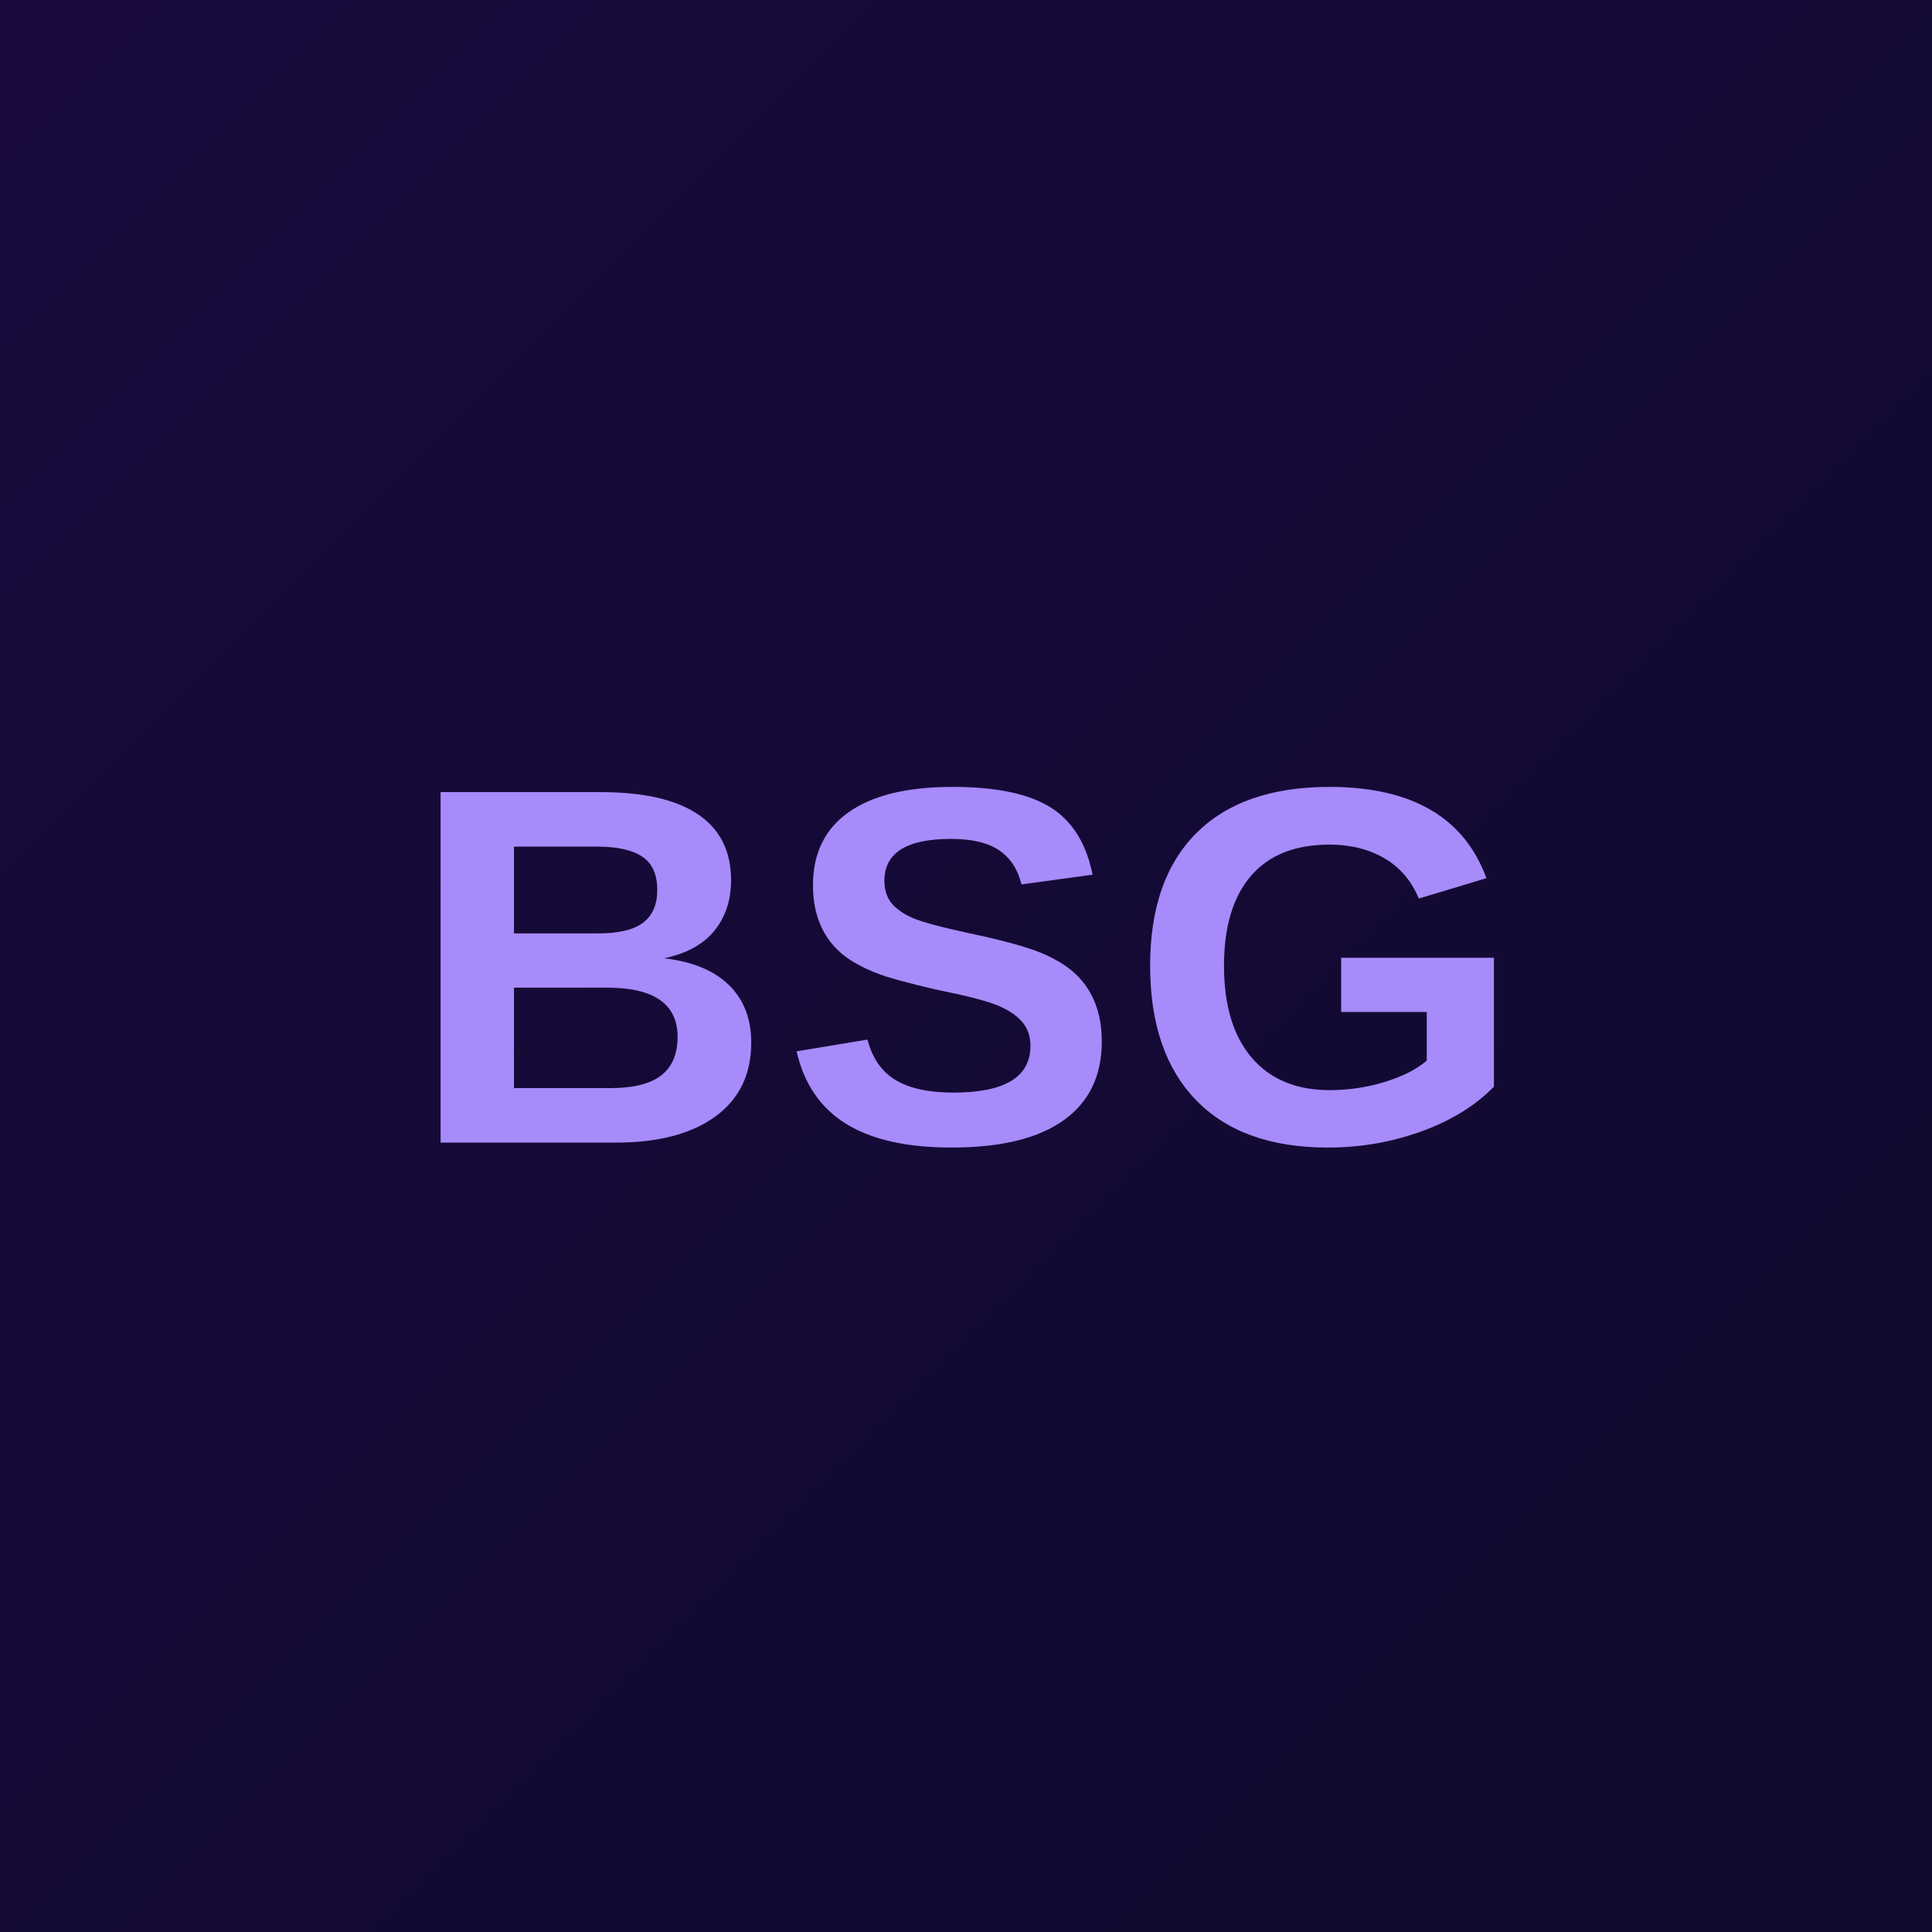
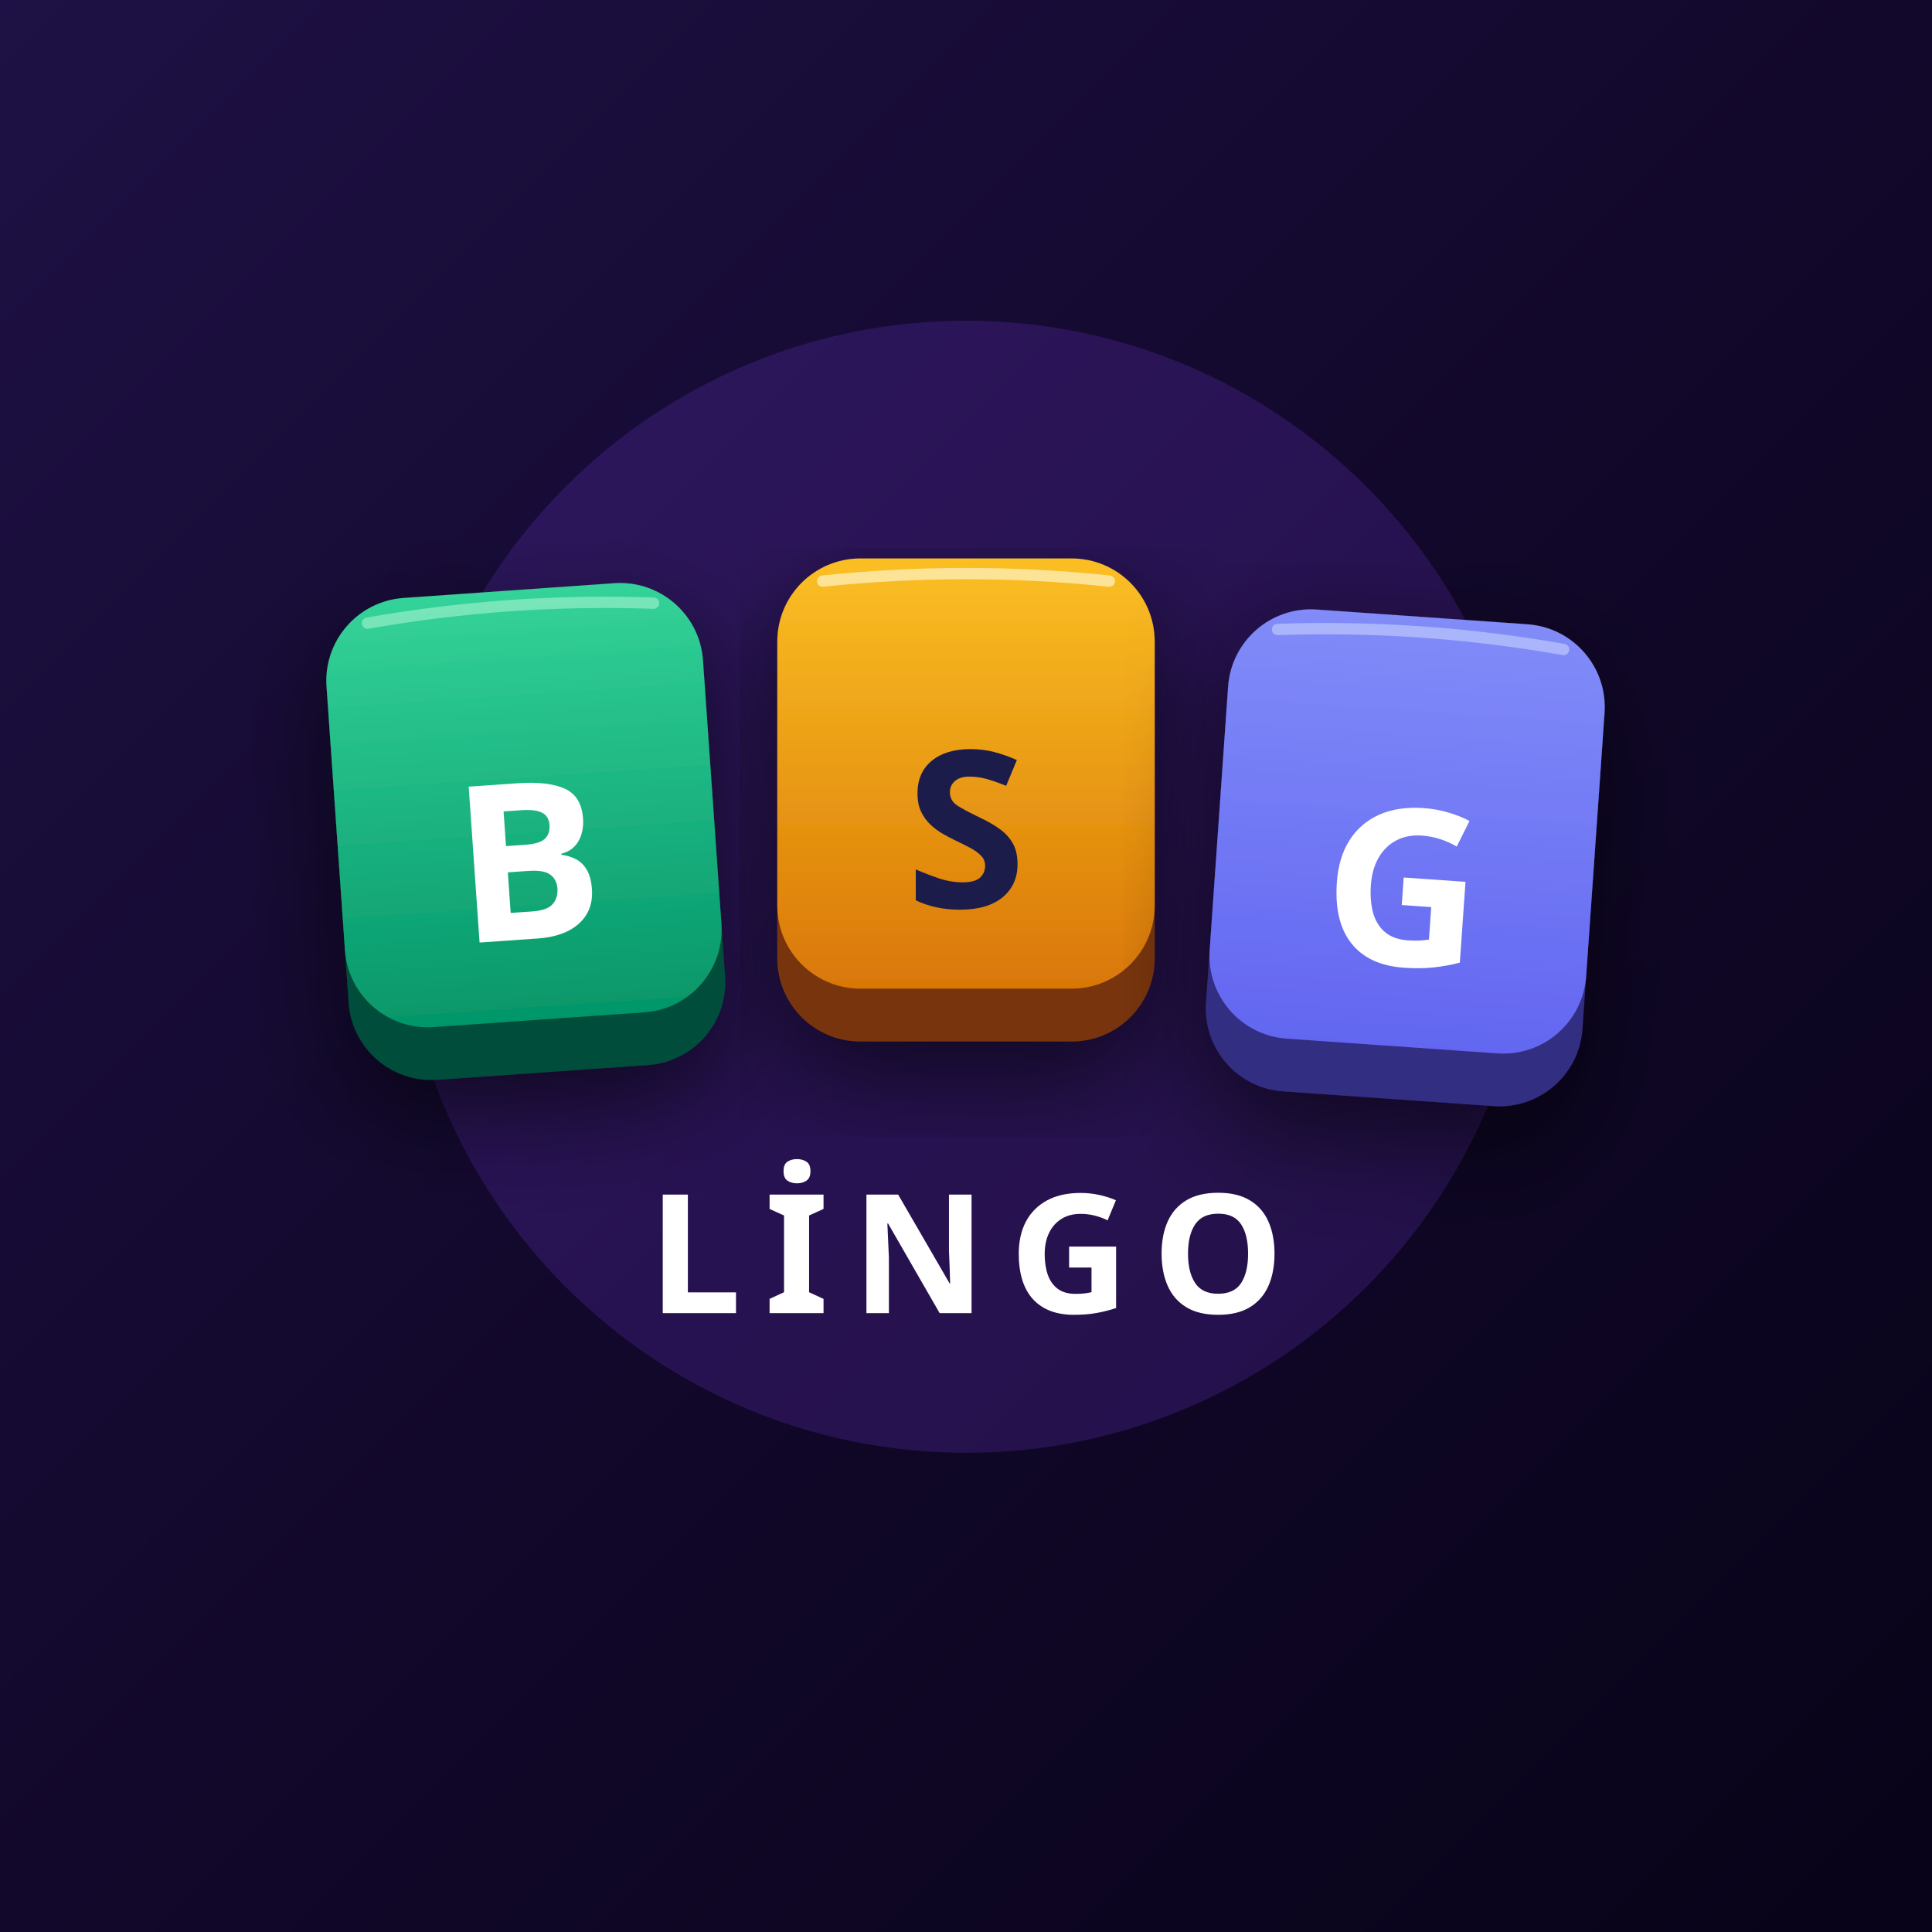
<svg xmlns="http://www.w3.org/2000/svg" viewBox="0 0 512 512">
  <defs>
    <linearGradient id="bg" x1="0%" y1="0%" x2="100%" y2="100%">
-       <stop offset="0%" style="stop-color:#1a0a3e" />
-       <stop offset="100%" style="stop-color:#0f0a2e" />
+       <stop offset="0%" style="stop-color:#1e1145" />
+       <stop offset="50%" style="stop-color:#12082b" />
+       <stop offset="100%" style="stop-color:#080318" />
    </linearGradient>
+     <linearGradient id="tileB" x1="0%" y1="0%" x2="0%" y2="100%">
+       <stop offset="0%" style="stop-color:#34d399" />
+       <stop offset="100%" style="stop-color:#059669" />
+     </linearGradient>
+     <linearGradient id="tileS" x1="0%" y1="0%" x2="0%" y2="100%">
+       <stop offset="0%" style="stop-color:#fbbf24" />
+       <stop offset="100%" style="stop-color:#d97706" />
+     </linearGradient>
+     <linearGradient id="tileG" x1="0%" y1="0%" x2="0%" y2="100%">
+       <stop offset="0%" style="stop-color:#818cf8" />
+       <stop offset="100%" style="stop-color:#6366f1" />
+     </linearGradient>
+     <filter id="shadow" x="-10%" y="-10%" width="130%" height="130%">
+       <feDropShadow dx="0" dy="10" stdDeviation="14" flood-color="#000000" flood-opacity="0.6" />
+     </filter>
  </defs>
  <rect width="512" height="512" fill="url(#bg)" />
-   <text x="256" y="256" text-anchor="middle" dominant-baseline="central" font-family="Arial Black, Arial, -apple-system, sans-serif" font-weight="900" font-size="135" fill="#a78bfa" letter-spacing="2">BSG</text>
+   <circle cx="256" cy="235" r="150" fill="#7c3aed" opacity="0.2" />
+   <g transform="translate(85, 160) rotate(-4)" filter="url(#shadow)">
+     <rect x="0" y="8" width="100" height="120" rx="22" fill="#064e3b" />
+     <rect x="0" y="0" width="100" height="114" rx="22" fill="url(#tileB)" />
+     <path d="M 12 6 Q 50 2 88 6" stroke="#a7f3d0" stroke-width="3" stroke-linecap="round" fill="none" opacity="0.6" />
+     <text x="50" y="70" text-anchor="middle" dominant-baseline="central" font-family="'Arial Black', Impact, sans-serif" font-weight="900" font-size="58" fill="#ffffff">B</text>
+   </g>
+   <g transform="translate(206, 148)" filter="url(#shadow)">
+     <rect x="0" y="8" width="100" height="120" rx="22" fill="#78350f" />
+     <rect x="0" y="0" width="100" height="114" rx="22" fill="url(#tileS)" />
+     <path d="M 12 6 Q 50 2 88 6" stroke="#fef3c7" stroke-width="3" stroke-linecap="round" fill="none" opacity="0.7" />
+     <text x="50" y="70" text-anchor="middle" dominant-baseline="central" font-family="'Arial Black', Impact, sans-serif" font-weight="900" font-size="58" fill="#1e1b4b">S</text>
+   </g>
+   <g transform="translate(327, 160) rotate(4)" filter="url(#shadow)">
+     <rect x="0" y="8" width="100" height="120" rx="22" fill="#312e81" />
+     <rect x="0" y="0" width="100" height="114" rx="22" fill="url(#tileG)" />
+     <path d="M 12 6 Q 50 2 88 6" stroke="#c7d2fe" stroke-width="3" stroke-linecap="round" fill="none" opacity="0.6" />
+     <text x="50" y="70" text-anchor="middle" dominant-baseline="central" font-family="'Arial Black', Impact, sans-serif" font-weight="900" font-size="58" fill="#ffffff">G</text>
+   </g>
+   <text x="256" y="348" text-anchor="middle" font-family="'Arial Black', sans-serif" font-weight="900" font-size="44" fill="#ffffff" letter-spacing="6">LİNGO</text>
+   <text x="256" y="256" opacity="0.001" font-size="1">BSG</text>
</svg>
